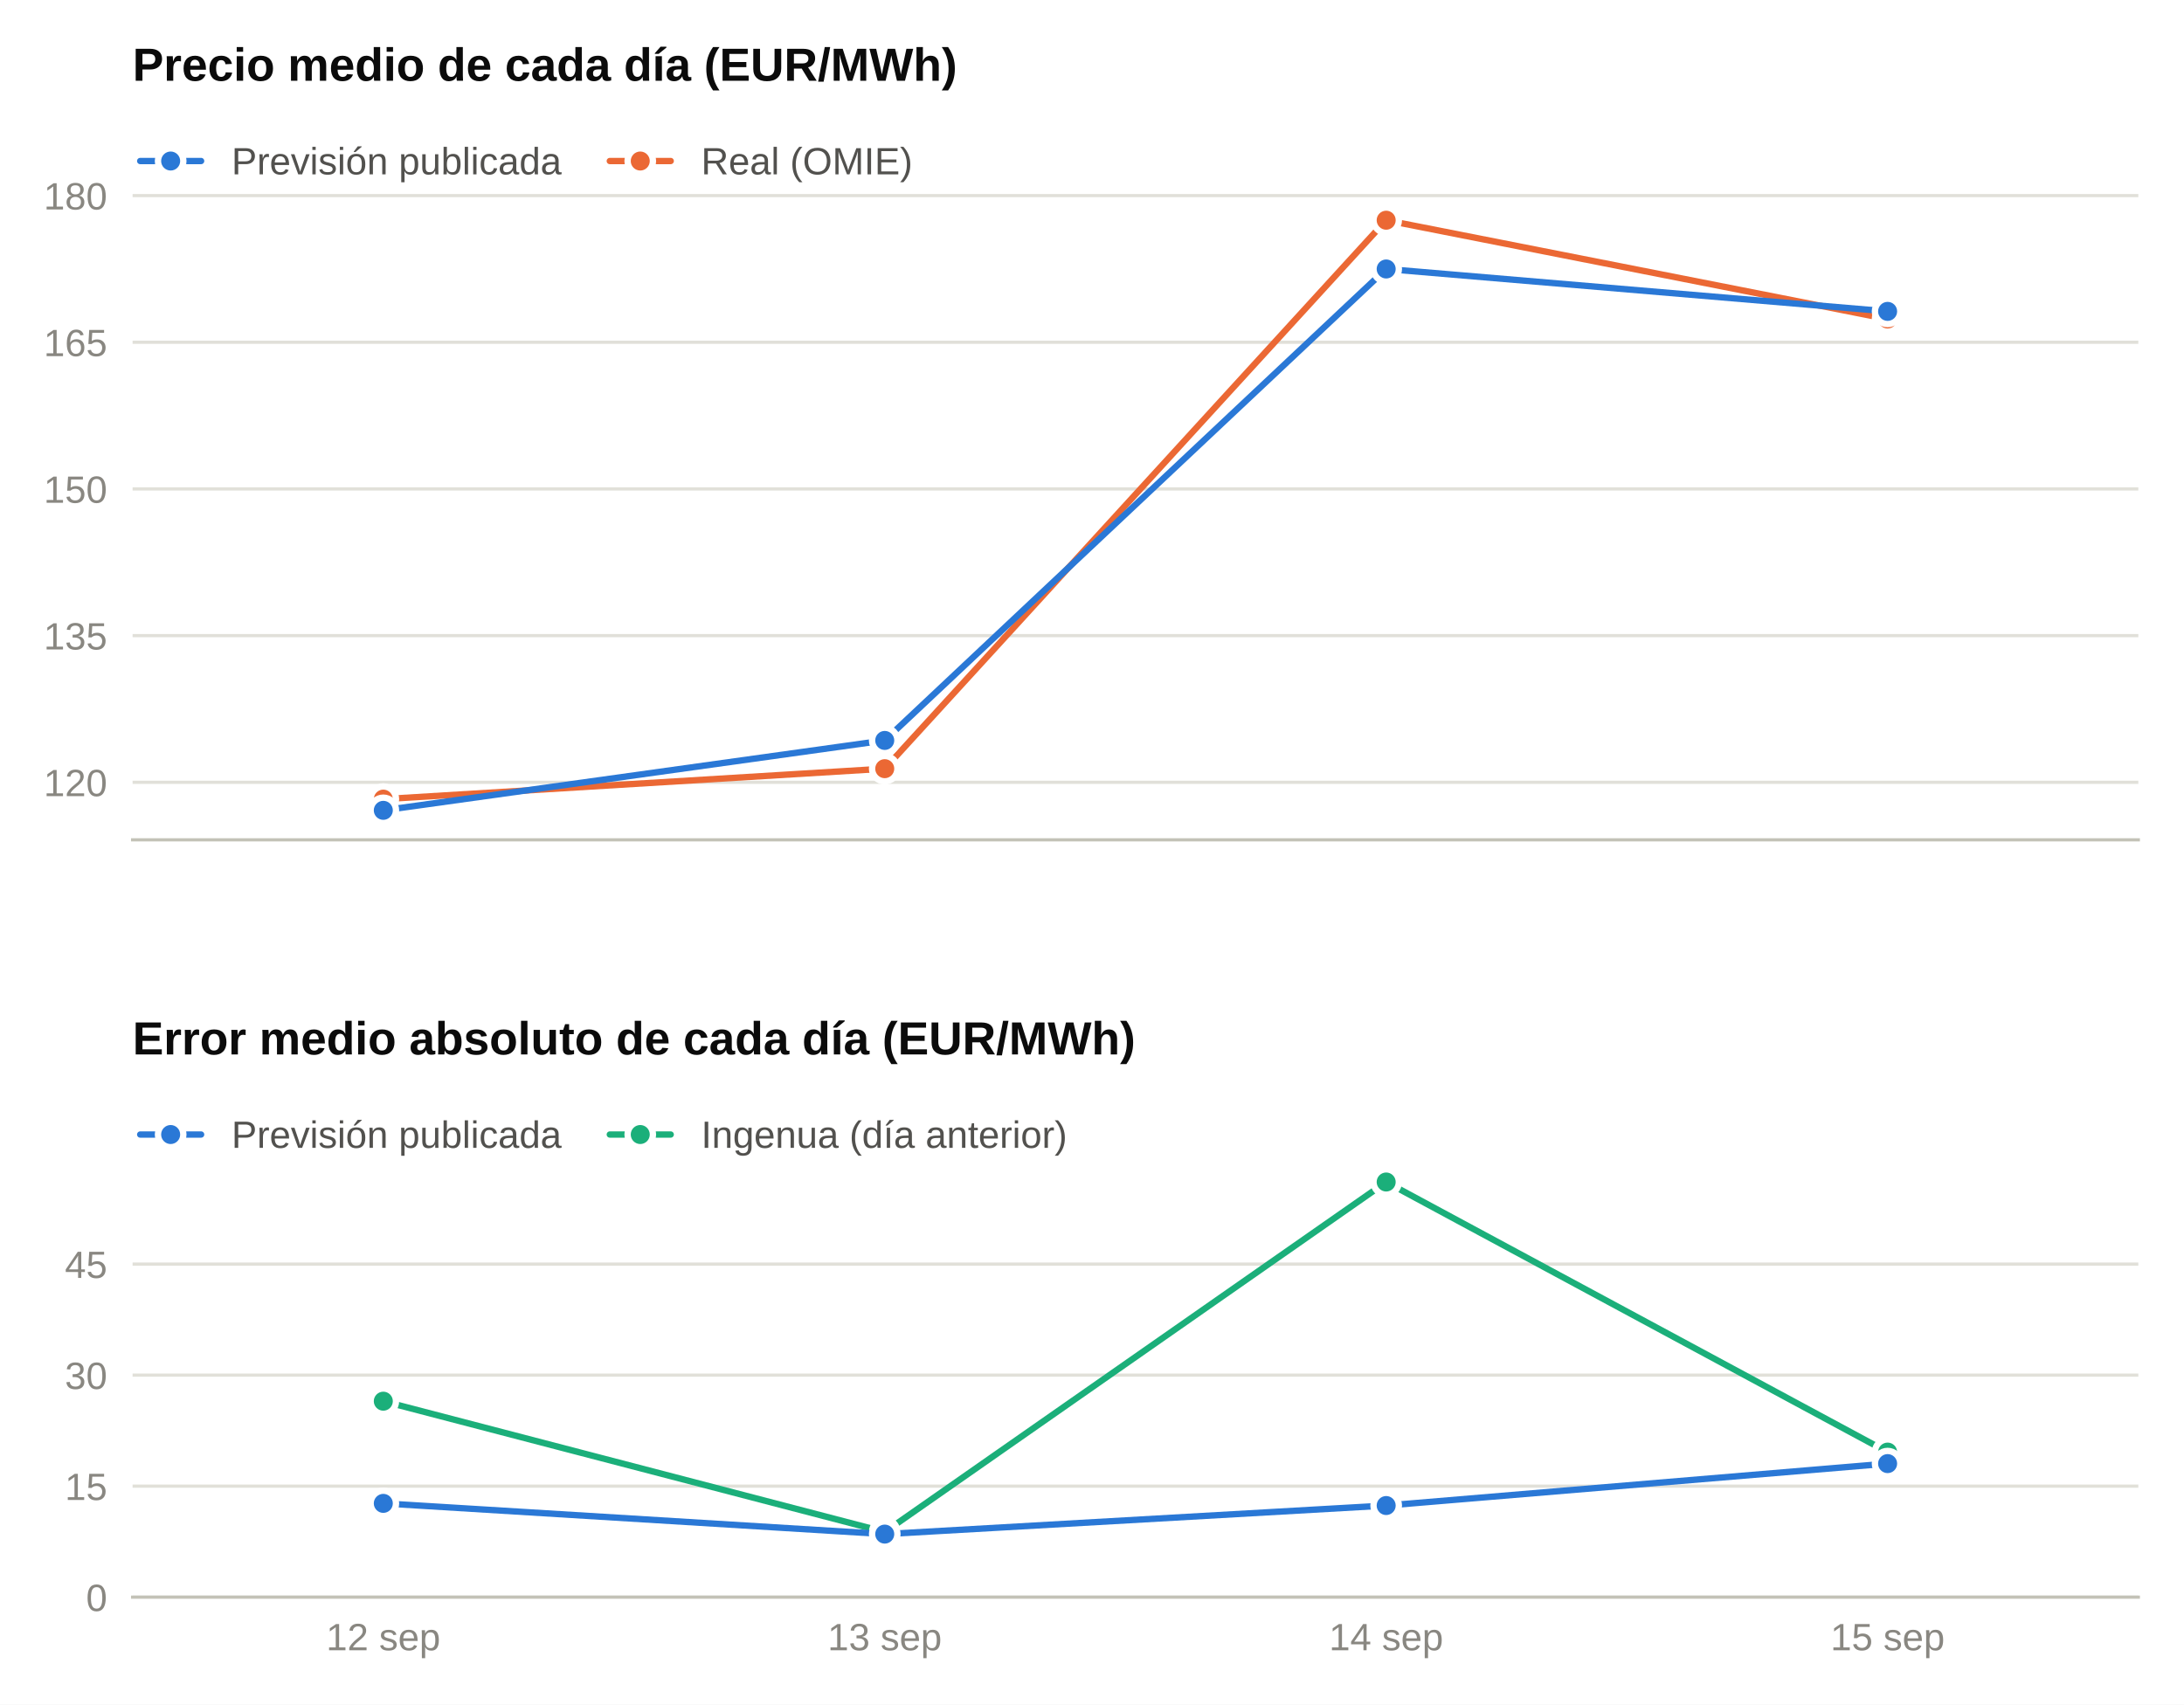
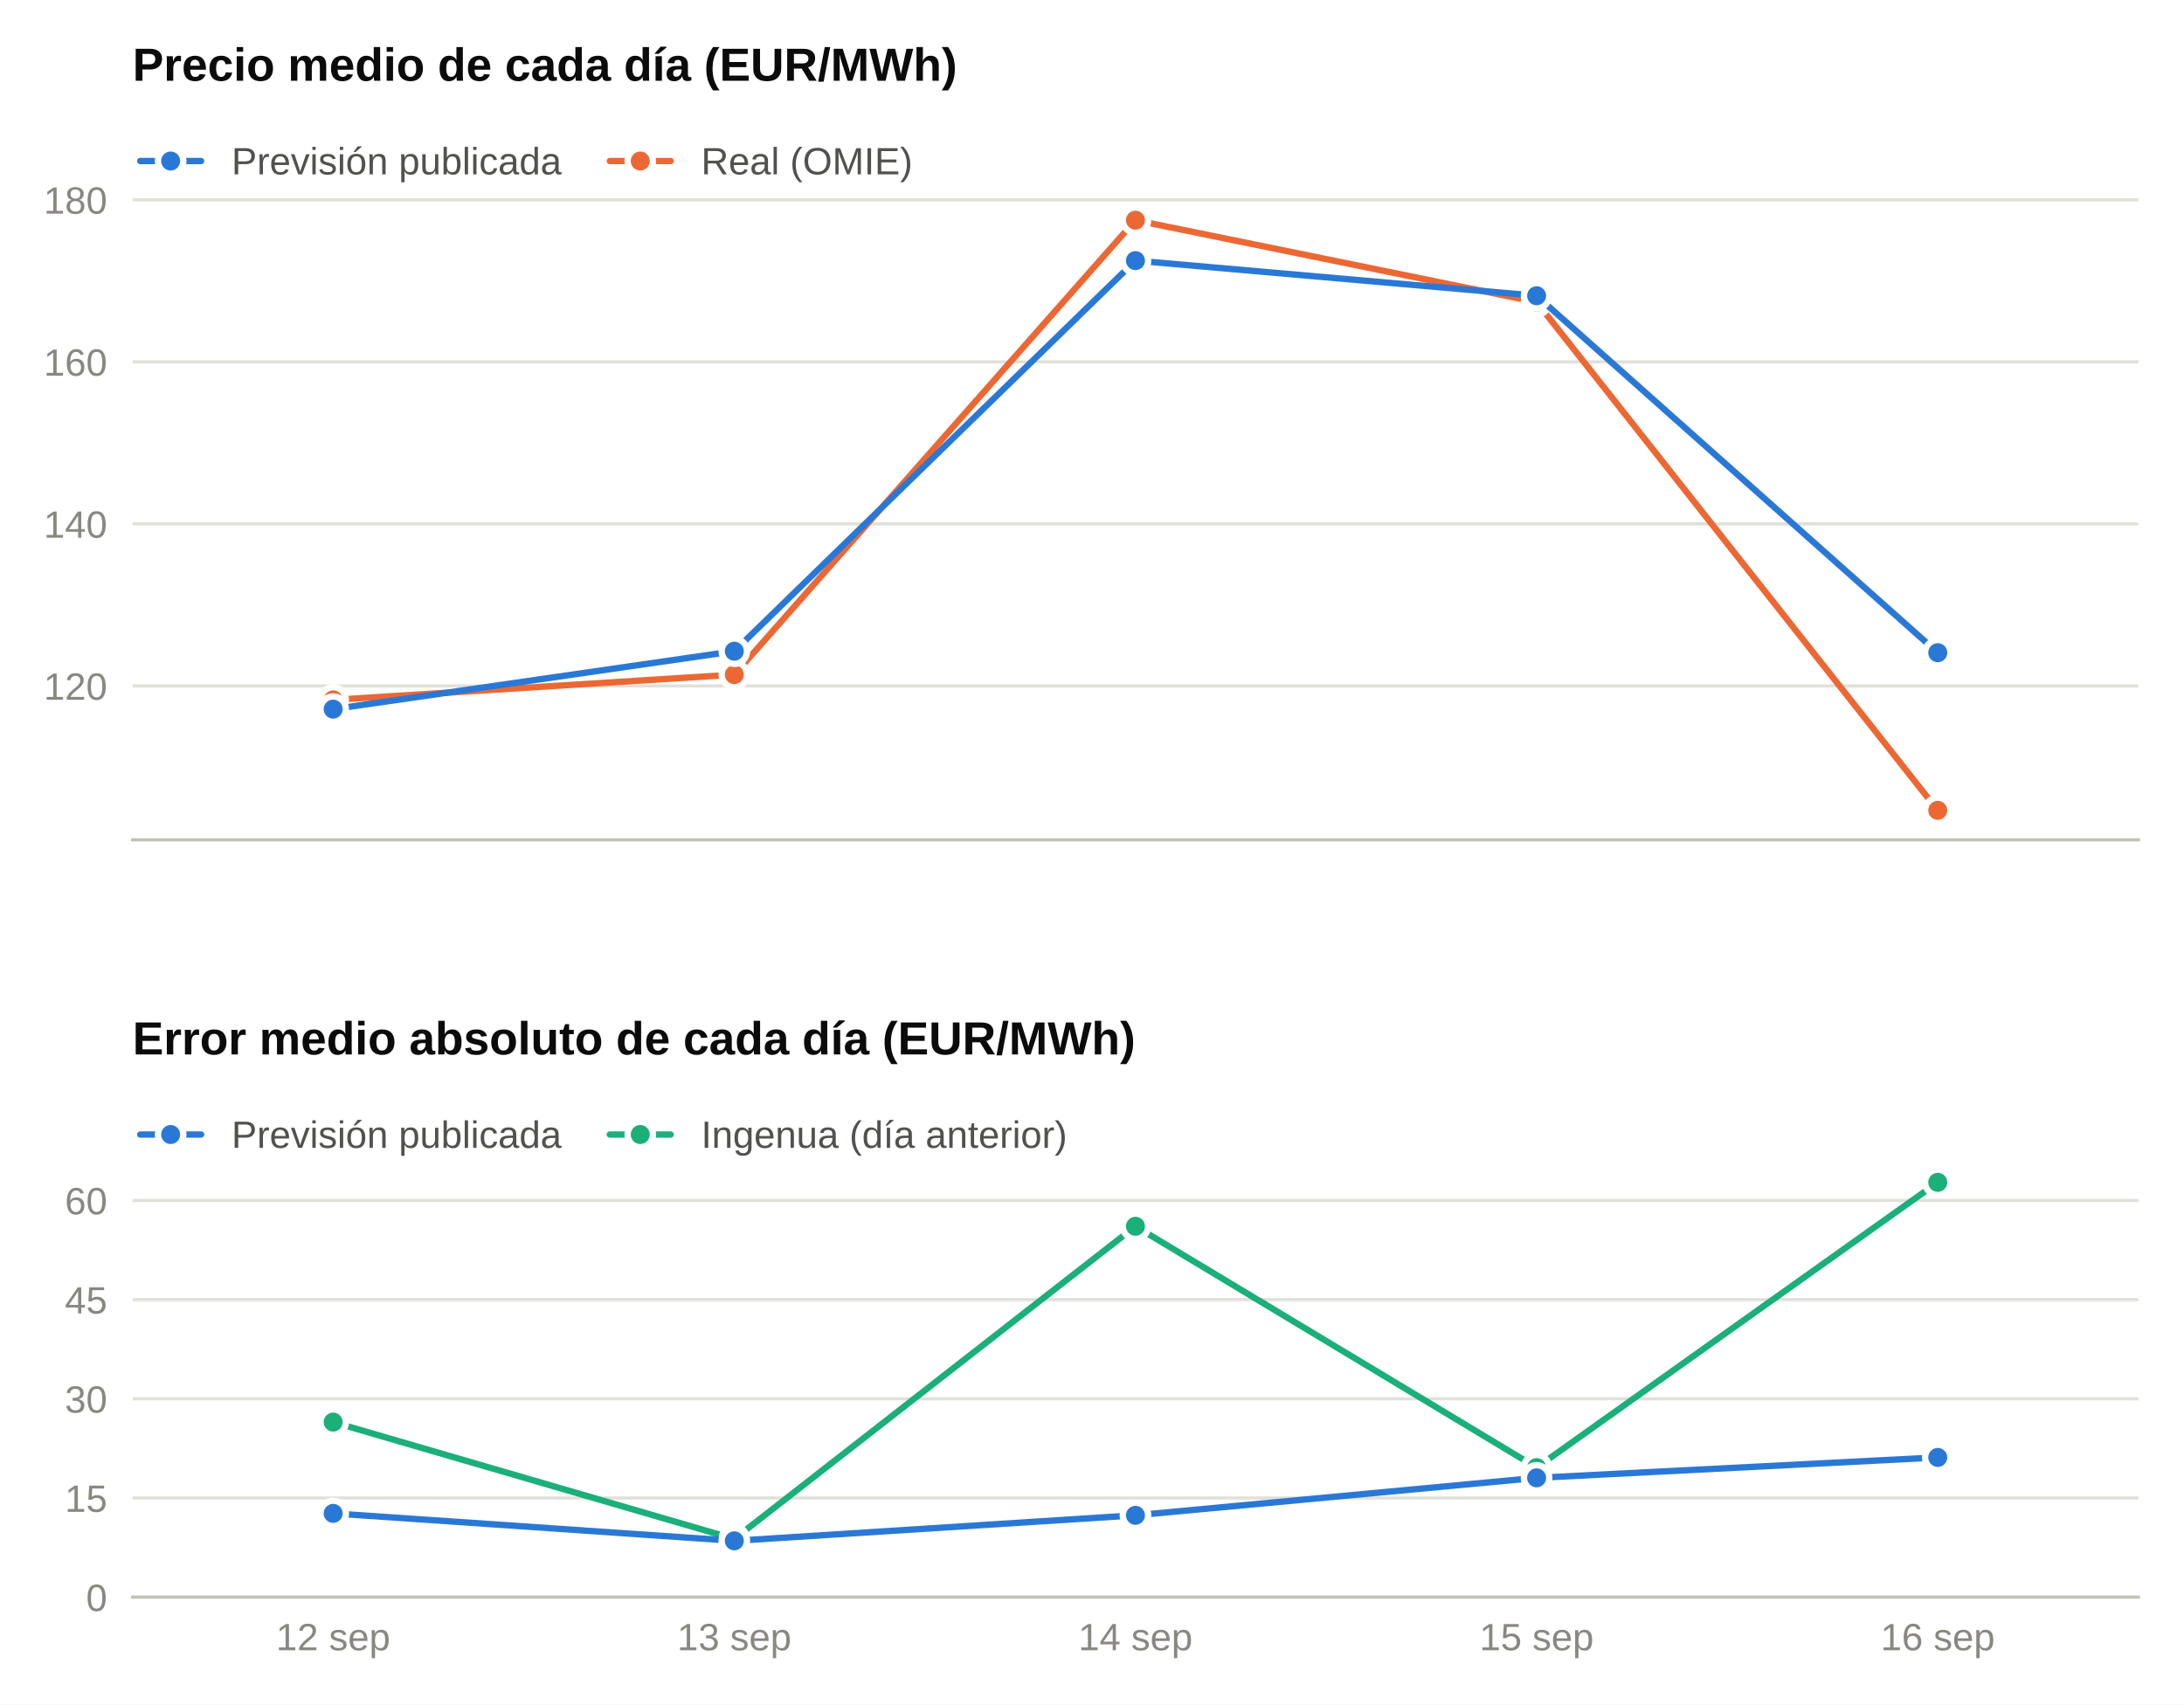
<svg xmlns="http://www.w3.org/2000/svg" xmlns:xlink="http://www.w3.org/1999/xlink" width="516.455pt" height="403.166pt" viewBox="0 0 516.455 403.166" version="1.1">
  <defs>
    <style type="text/css">*{stroke-linejoin: round; stroke-linecap: butt}</style>
  </defs>
  <g id="figure_1">
    <g id="patch_1">
      <path d="M 0 403.166  L 516.455 403.166  L 516.455 0  L 0 0  z " style="fill: #ffffff" />
    </g>
    <g id="axes_1">
      <g id="patch_2">
        <path d="M 31.355 198.629  L 505.655 198.629  L 505.655 45.103  L 31.355 45.103  z " style="fill: #ffffff" />
      </g>
      <g id="matplotlib.axis_1">
        <g id="xtick_1">
          <g id="line2d_1" />
        </g>
        <g id="xtick_2">
          <g id="line2d_2" />
        </g>
        <g id="xtick_3">
          <g id="line2d_3" />
        </g>
        <g id="xtick_4">
          <g id="line2d_4" />
        </g>
+         <g id="xtick_5">
+           <g id="line2d_5" />
+         </g>
      </g>
      <g id="matplotlib.axis_2">
        <g id="ytick_1">
-           <g id="line2d_5">
-             <path d="M 31.355 185.019  L 505.655 185.019  " clip-path="url(#pcca6787718)" style="fill: none; stroke: #e1e0d9; stroke-width: 0.75; stroke-linecap: square" />
-           </g>
-           <g id="line2d_6" />
+           <g id="line2d_6">
+             <path d="M 31.355 162.22  L 505.655 162.22  " clip-path="url(#pcca6787718)" style="fill: none; stroke: #e1e0d9; stroke-width: 0.75; stroke-linecap: square" />
+           </g>
+           <g id="line2d_7" />
          <g id="text_1">
-             <text style="font-size: 9px; font-family: 'Segoe UI', 'Helvetica Neue', 'Arial', 'DejaVu Sans', sans-serif; text-anchor: end; fill: #898781" x="25.355" y="188.295" transform="rotate(-0 25.35469 188.2951)">120</text>
+             <text style="font-size: 9px; font-family: 'Segoe UI', 'Helvetica Neue', 'Arial', 'DejaVu Sans', sans-serif; text-anchor: end; fill: #898781" x="25.355" y="165.496" transform="rotate(-0 25.35469 165.4962)">120</text>
          </g>
        </g>
        <g id="ytick_2">
-           <g id="line2d_7">
-             <path d="M 31.355 150.329  L 505.655 150.329  " clip-path="url(#pcca6787718)" style="fill: none; stroke: #e1e0d9; stroke-width: 0.75; stroke-linecap: square" />
-           </g>
-           <g id="line2d_8" />
+           <g id="line2d_8">
+             <path d="M 31.355 123.899  L 505.655 123.899  " clip-path="url(#pcca6787718)" style="fill: none; stroke: #e1e0d9; stroke-width: 0.75; stroke-linecap: square" />
+           </g>
+           <g id="line2d_9" />
          <g id="text_2">
-             <text style="font-size: 9px; font-family: 'Segoe UI', 'Helvetica Neue', 'Arial', 'DejaVu Sans', sans-serif; text-anchor: end; fill: #898781" x="25.355" y="153.605" transform="rotate(-0 25.35469 153.6052)">135</text>
+             <text style="font-size: 9px; font-family: 'Segoe UI', 'Helvetica Neue', 'Arial', 'DejaVu Sans', sans-serif; text-anchor: end; fill: #898781" x="25.355" y="127.176" transform="rotate(-0 25.35469 127.1756)">140</text>
          </g>
        </g>
        <g id="ytick_3">
-           <g id="line2d_9">
-             <path d="M 31.355 115.639  L 505.655 115.639  " clip-path="url(#pcca6787718)" style="fill: none; stroke: #e1e0d9; stroke-width: 0.75; stroke-linecap: square" />
-           </g>
-           <g id="line2d_10" />
+           <g id="line2d_10">
+             <path d="M 31.355 85.579  L 505.655 85.579  " clip-path="url(#pcca6787718)" style="fill: none; stroke: #e1e0d9; stroke-width: 0.75; stroke-linecap: square" />
+           </g>
+           <g id="line2d_11" />
          <g id="text_3">
-             <text style="font-size: 9px; font-family: 'Segoe UI', 'Helvetica Neue', 'Arial', 'DejaVu Sans', sans-serif; text-anchor: end; fill: #898781" x="25.355" y="118.915" transform="rotate(-0 25.35469 118.9154)">150</text>
+             <text style="font-size: 9px; font-family: 'Segoe UI', 'Helvetica Neue', 'Arial', 'DejaVu Sans', sans-serif; text-anchor: end; fill: #898781" x="25.355" y="88.855" transform="rotate(-0 25.35469 88.85491)">160</text>
          </g>
        </g>
        <g id="ytick_4">
-           <g id="line2d_11">
-             <path d="M 31.355 80.949  L 505.655 80.949  " clip-path="url(#pcca6787718)" style="fill: none; stroke: #e1e0d9; stroke-width: 0.75; stroke-linecap: square" />
-           </g>
-           <g id="line2d_12" />
+           <g id="line2d_12">
+             <path d="M 31.355 47.258  L 505.655 47.258  " clip-path="url(#pcca6787718)" style="fill: none; stroke: #e1e0d9; stroke-width: 0.75; stroke-linecap: square" />
+           </g>
+           <g id="line2d_13" />
          <g id="text_4">
-             <text style="font-size: 9px; font-family: 'Segoe UI', 'Helvetica Neue', 'Arial', 'DejaVu Sans', sans-serif; text-anchor: end; fill: #898781" x="25.355" y="84.226" transform="rotate(-0 25.35469 84.22559)">165</text>
-           </g>
-         </g>
-         <g id="ytick_5">
-           <g id="line2d_13">
-             <path d="M 31.355 46.26  L 505.655 46.26  " clip-path="url(#pcca6787718)" style="fill: none; stroke: #e1e0d9; stroke-width: 0.75; stroke-linecap: square" />
-           </g>
-           <g id="line2d_14" />
-           <g id="text_5">
-             <text style="font-size: 9px; font-family: 'Segoe UI', 'Helvetica Neue', 'Arial', 'DejaVu Sans', sans-serif; text-anchor: end; fill: #898781" x="25.355" y="49.536" transform="rotate(-0 25.35469 49.53576)">180</text>
-           </g>
-         </g>
-       </g>
-       <g id="line2d_15">
-         <path d="M 90.642 189.002  L 209.217 181.798  L 327.792 52.082  L 446.367 75.451  " clip-path="url(#pcca6787718)" style="fill: none; stroke: #eb6834; stroke-width: 1.5; stroke-linecap: round" />
+             <text style="font-size: 9px; font-family: 'Segoe UI', 'Helvetica Neue', 'Arial', 'DejaVu Sans', sans-serif; text-anchor: end; fill: #898781" x="25.355" y="50.534" transform="rotate(-0 25.35469 50.53425)">180</text>
+           </g>
+         </g>
+       </g>
+       <g id="line2d_14">
+         <path d="M 78.785 165.52  L 173.645 159.552  L 268.505 52.082  L 363.365 71.443  L 458.225 191.651  " clip-path="url(#pcca6787718)" style="fill: none; stroke: #eb6834; stroke-width: 1.5; stroke-linecap: round" />
        <defs>
          <path id="m348eba89e2" d="M 0 3  C 0.796 3 1.559 2.684 2.121 2.121  C 2.684 1.559 3 0.796 3 0  C 3 -0.796 2.684 -1.559 2.121 -2.121  C 1.559 -2.684 0.796 -3 0 -3  C -0.796 -3 -1.559 -2.684 -2.121 -2.121  C -2.684 -1.559 -3 -0.796 -3 0  C -3 0.796 -2.684 1.559 -2.121 2.121  C -1.559 2.684 -0.796 3 0 3  z " style="stroke: #ffffff; stroke-width: 1.5" />
        </defs>
        <g clip-path="url(#pcca6787718)">
-           <use xlink:href="#m348eba89e2" x="90.642" y="189.002" style="fill: #eb6834; stroke: #ffffff; stroke-width: 1.5" />
-           <use xlink:href="#m348eba89e2" x="209.217" y="181.798" style="fill: #eb6834; stroke: #ffffff; stroke-width: 1.5" />
-           <use xlink:href="#m348eba89e2" x="327.792" y="52.082" style="fill: #eb6834; stroke: #ffffff; stroke-width: 1.5" />
-           <use xlink:href="#m348eba89e2" x="446.367" y="75.451" style="fill: #eb6834; stroke: #ffffff; stroke-width: 1.5" />
+           <use xlink:href="#m348eba89e2" x="78.785" y="165.52" style="fill: #eb6834; stroke: #ffffff; stroke-width: 1.5" />
+           <use xlink:href="#m348eba89e2" x="173.645" y="159.552" style="fill: #eb6834; stroke: #ffffff; stroke-width: 1.5" />
+           <use xlink:href="#m348eba89e2" x="268.505" y="52.082" style="fill: #eb6834; stroke: #ffffff; stroke-width: 1.5" />
+           <use xlink:href="#m348eba89e2" x="363.365" y="71.443" style="fill: #eb6834; stroke: #ffffff; stroke-width: 1.5" />
+           <use xlink:href="#m348eba89e2" x="458.225" y="191.651" style="fill: #eb6834; stroke: #ffffff; stroke-width: 1.5" />
        </g>
      </g>
      <g id="patch_3">
        <path d="M 31.355 198.629  L 505.655 198.629  " style="fill: none; stroke: #c3c2b7; stroke-width: 0.75; stroke-linejoin: miter; stroke-linecap: square" />
      </g>
-       <g id="line2d_16">
-         <path d="M 90.642 191.651  L 209.217 175.119  L 327.792 63.616  L 446.367 73.644  " clip-path="url(#pcca6787718)" style="fill: none; stroke: #2a78d6; stroke-width: 1.5; stroke-linecap: round" />
+       <g id="line2d_15">
+         <path d="M 78.785 167.715  L 173.645 154.018  L 268.505 61.638  L 363.365 69.946  L 458.225 154.368  " clip-path="url(#pcca6787718)" style="fill: none; stroke: #2a78d6; stroke-width: 1.5; stroke-linecap: round" />
        <defs>
          <path id="m79700483b9" d="M 0 3  C 0.796 3 1.559 2.684 2.121 2.121  C 2.684 1.559 3 0.796 3 0  C 3 -0.796 2.684 -1.559 2.121 -2.121  C 1.559 -2.684 0.796 -3 0 -3  C -0.796 -3 -1.559 -2.684 -2.121 -2.121  C -2.684 -1.559 -3 -0.796 -3 0  C -3 0.796 -2.684 1.559 -2.121 2.121  C -1.559 2.684 -0.796 3 0 3  z " style="stroke: #ffffff; stroke-width: 1.5" />
        </defs>
        <g clip-path="url(#pcca6787718)">
-           <use xlink:href="#m79700483b9" x="90.642" y="191.651" style="fill: #2a78d6; stroke: #ffffff; stroke-width: 1.5" />
-           <use xlink:href="#m79700483b9" x="209.217" y="175.119" style="fill: #2a78d6; stroke: #ffffff; stroke-width: 1.5" />
-           <use xlink:href="#m79700483b9" x="327.792" y="63.616" style="fill: #2a78d6; stroke: #ffffff; stroke-width: 1.5" />
-           <use xlink:href="#m79700483b9" x="446.367" y="73.644" style="fill: #2a78d6; stroke: #ffffff; stroke-width: 1.5" />
-         </g>
-       </g>
-       <g id="text_6">
+           <use xlink:href="#m79700483b9" x="78.785" y="167.715" style="fill: #2a78d6; stroke: #ffffff; stroke-width: 1.5" />
+           <use xlink:href="#m79700483b9" x="173.645" y="154.018" style="fill: #2a78d6; stroke: #ffffff; stroke-width: 1.5" />
+           <use xlink:href="#m79700483b9" x="268.505" y="61.638" style="fill: #2a78d6; stroke: #ffffff; stroke-width: 1.5" />
+           <use xlink:href="#m79700483b9" x="363.365" y="69.946" style="fill: #2a78d6; stroke: #ffffff; stroke-width: 1.5" />
+           <use xlink:href="#m79700483b9" x="458.225" y="154.368" style="fill: #2a78d6; stroke: #ffffff; stroke-width: 1.5" />
+         </g>
+       </g>
+       <g id="text_5">
        <text style="font-weight: 600; font-size: 11px; font-family: 'Segoe UI', 'Helvetica Neue', 'Arial', 'DejaVu Sans', sans-serif; text-anchor: start; fill: #0b0b0b" x="31.355" y="19.103" transform="rotate(-0 31.35469 19.10328)">Precio medio de cada día (EUR/MWh)</text>
      </g>
      <g id="legend_1">
+         <g id="line2d_16">
+           <path d="M 33.155 38.083  L 40.355 38.083  L 47.555 38.083  " style="fill: none; stroke: #2a78d6; stroke-width: 1.5; stroke-linecap: round" />
+           <g>
+             <use xlink:href="#m79700483b9" x="40.355" y="38.083" style="fill: #2a78d6; stroke: #ffffff; stroke-width: 1.5" />
+           </g>
+         </g>
+         <g id="text_6">
+           <text style="font-size: 9px; font-family: 'Segoe UI', 'Helvetica Neue', 'Arial', 'DejaVu Sans', sans-serif; text-anchor: start; fill: #52514e" x="54.755" y="41.233" transform="rotate(-0 54.75469 41.23328)">Previsión publicada</text>
+         </g>
        <g id="line2d_17">
-           <path d="M 33.155 38.083  L 40.355 38.083  L 47.555 38.083  " style="fill: none; stroke: #2a78d6; stroke-width: 1.5; stroke-linecap: round" />
-           <g>
-             <use xlink:href="#m79700483b9" x="40.355" y="38.083" style="fill: #2a78d6; stroke: #ffffff; stroke-width: 1.5" />
+           <path d="M 144.203 38.083  L 151.403 38.083  L 158.603 38.083  " style="fill: none; stroke: #eb6834; stroke-width: 1.5; stroke-linecap: round" />
+           <g>
+             <use xlink:href="#m348eba89e2" x="151.403" y="38.083" style="fill: #eb6834; stroke: #ffffff; stroke-width: 1.5" />
          </g>
        </g>
        <g id="text_7">
-           <text style="font-size: 9px; font-family: 'Segoe UI', 'Helvetica Neue', 'Arial', 'DejaVu Sans', sans-serif; text-anchor: start; fill: #52514e" x="54.755" y="41.233" transform="rotate(-0 54.75469 41.23328)">Previsión publicada</text>
-         </g>
-         <g id="line2d_18">
-           <path d="M 144.203 38.083  L 151.403 38.083  L 158.603 38.083  " style="fill: none; stroke: #eb6834; stroke-width: 1.5; stroke-linecap: round" />
-           <g>
-             <use xlink:href="#m348eba89e2" x="151.403" y="38.083" style="fill: #eb6834; stroke: #ffffff; stroke-width: 1.5" />
-           </g>
-         </g>
-         <g id="text_8">
          <text style="font-size: 9px; font-family: 'Segoe UI', 'Helvetica Neue', 'Arial', 'DejaVu Sans', sans-serif; text-anchor: start; fill: #52514e" x="165.803" y="41.233" transform="rotate(-0 165.8034 41.23328)">Real (OMIE)</text>
        </g>
      </g>
    </g>
    <g id="axes_2">
      <g id="patch_4">
        <path d="M 31.355 377.743  L 505.655 377.743  L 505.655 275.393  L 31.355 275.393  z " style="fill: #ffffff" />
      </g>
      <g id="matplotlib.axis_3">
-         <g id="xtick_5">
+         <g id="xtick_6">
+           <g id="line2d_18" />
+           <g id="text_8">
+             <text style="font-size: 9px; font-family: 'Segoe UI', 'Helvetica Neue', 'Arial', 'DejaVu Sans', sans-serif; text-anchor: middle; fill: #898781" x="78.785" y="390.296" transform="rotate(-0 78.78469 390.2955)">12 sep</text>
+           </g>
+         </g>
+         <g id="xtick_7">
          <g id="line2d_19" />
          <g id="text_9">
-             <text style="font-size: 9px; font-family: 'Segoe UI', 'Helvetica Neue', 'Arial', 'DejaVu Sans', sans-serif; text-anchor: middle; fill: #898781" x="90.642" y="390.296" transform="rotate(-0 90.64219 390.2955)">12 sep</text>
-           </g>
-         </g>
-         <g id="xtick_6">
+             <text style="font-size: 9px; font-family: 'Segoe UI', 'Helvetica Neue', 'Arial', 'DejaVu Sans', sans-serif; text-anchor: middle; fill: #898781" x="173.645" y="390.296" transform="rotate(-0 173.6447 390.2955)">13 sep</text>
+           </g>
+         </g>
+         <g id="xtick_8">
          <g id="line2d_20" />
          <g id="text_10">
-             <text style="font-size: 9px; font-family: 'Segoe UI', 'Helvetica Neue', 'Arial', 'DejaVu Sans', sans-serif; text-anchor: middle; fill: #898781" x="209.217" y="390.296" transform="rotate(-0 209.2172 390.2955)">13 sep</text>
-           </g>
-         </g>
-         <g id="xtick_7">
+             <text style="font-size: 9px; font-family: 'Segoe UI', 'Helvetica Neue', 'Arial', 'DejaVu Sans', sans-serif; text-anchor: middle; fill: #898781" x="268.505" y="390.296" transform="rotate(-0 268.5047 390.2955)">14 sep</text>
+           </g>
+         </g>
+         <g id="xtick_9">
          <g id="line2d_21" />
          <g id="text_11">
-             <text style="font-size: 9px; font-family: 'Segoe UI', 'Helvetica Neue', 'Arial', 'DejaVu Sans', sans-serif; text-anchor: middle; fill: #898781" x="327.792" y="390.296" transform="rotate(-0 327.7922 390.2955)">14 sep</text>
-           </g>
-         </g>
-         <g id="xtick_8">
+             <text style="font-size: 9px; font-family: 'Segoe UI', 'Helvetica Neue', 'Arial', 'DejaVu Sans', sans-serif; text-anchor: middle; fill: #898781" x="363.365" y="390.296" transform="rotate(-0 363.3647 390.2955)">15 sep</text>
+           </g>
+         </g>
+         <g id="xtick_10">
          <g id="line2d_22" />
          <g id="text_12">
-             <text style="font-size: 9px; font-family: 'Segoe UI', 'Helvetica Neue', 'Arial', 'DejaVu Sans', sans-serif; text-anchor: middle; fill: #898781" x="446.367" y="390.296" transform="rotate(-0 446.3672 390.2955)">15 sep</text>
+             <text style="font-size: 9px; font-family: 'Segoe UI', 'Helvetica Neue', 'Arial', 'DejaVu Sans', sans-serif; text-anchor: middle; fill: #898781" x="458.225" y="390.296" transform="rotate(-0 458.2247 390.2955)">16 sep</text>
          </g>
        </g>
      </g>
      <g id="matplotlib.axis_4">
-         <g id="ytick_6">
+         <g id="ytick_5">
          <g id="line2d_23">
            <path d="M 31.355 377.743  L 505.655 377.743  " clip-path="url(#pa7844a86a4)" style="fill: none; stroke: #e1e0d9; stroke-width: 0.75; stroke-linecap: square" />
          </g>
          <g id="line2d_24" />
          <g id="text_13">
            <text style="font-size: 9px; font-family: 'Segoe UI', 'Helvetica Neue', 'Arial', 'DejaVu Sans', sans-serif; text-anchor: end; fill: #898781" x="25.355" y="381.019" transform="rotate(-0 25.35469 381.0194)">0</text>
          </g>
        </g>
-         <g id="ytick_7">
+         <g id="ytick_6">
          <g id="line2d_25">
-             <path d="M 31.355 351.485  L 505.655 351.485  " clip-path="url(#pa7844a86a4)" style="fill: none; stroke: #e1e0d9; stroke-width: 0.75; stroke-linecap: square" />
+             <path d="M 31.355 354.286  L 505.655 354.286  " clip-path="url(#pa7844a86a4)" style="fill: none; stroke: #e1e0d9; stroke-width: 0.75; stroke-linecap: square" />
          </g>
          <g id="line2d_26" />
          <g id="text_14">
-             <text style="font-size: 9px; font-family: 'Segoe UI', 'Helvetica Neue', 'Arial', 'DejaVu Sans', sans-serif; text-anchor: end; fill: #898781" x="25.355" y="354.761" transform="rotate(-0 25.35469 354.7614)">15</text>
-           </g>
-         </g>
-         <g id="ytick_8">
+             <text style="font-size: 9px; font-family: 'Segoe UI', 'Helvetica Neue', 'Arial', 'DejaVu Sans', sans-serif; text-anchor: end; fill: #898781" x="25.355" y="357.562" transform="rotate(-0 25.35469 357.562)">15</text>
+           </g>
+         </g>
+         <g id="ytick_7">
          <g id="line2d_27">
-             <path d="M 31.355 325.227  L 505.655 325.227  " clip-path="url(#pa7844a86a4)" style="fill: none; stroke: #e1e0d9; stroke-width: 0.75; stroke-linecap: square" />
+             <path d="M 31.355 330.828  L 505.655 330.828  " clip-path="url(#pa7844a86a4)" style="fill: none; stroke: #e1e0d9; stroke-width: 0.75; stroke-linecap: square" />
          </g>
          <g id="line2d_28" />
          <g id="text_15">
-             <text style="font-size: 9px; font-family: 'Segoe UI', 'Helvetica Neue', 'Arial', 'DejaVu Sans', sans-serif; text-anchor: end; fill: #898781" x="25.355" y="328.503" transform="rotate(-0 25.35469 328.5034)">30</text>
-           </g>
-         </g>
-         <g id="ytick_9">
+             <text style="font-size: 9px; font-family: 'Segoe UI', 'Helvetica Neue', 'Arial', 'DejaVu Sans', sans-serif; text-anchor: end; fill: #898781" x="25.355" y="334.105" transform="rotate(-0 25.35469 334.1046)">30</text>
+           </g>
+         </g>
+         <g id="ytick_8">
          <g id="line2d_29">
-             <path d="M 31.355 298.969  L 505.655 298.969  " clip-path="url(#pa7844a86a4)" style="fill: none; stroke: #e1e0d9; stroke-width: 0.75; stroke-linecap: square" />
+             <path d="M 31.355 307.371  L 505.655 307.371  " clip-path="url(#pa7844a86a4)" style="fill: none; stroke: #e1e0d9; stroke-width: 0.75; stroke-linecap: square" />
          </g>
          <g id="line2d_30" />
          <g id="text_16">
-             <text style="font-size: 9px; font-family: 'Segoe UI', 'Helvetica Neue', 'Arial', 'DejaVu Sans', sans-serif; text-anchor: end; fill: #898781" x="25.355" y="302.245" transform="rotate(-0 25.35469 302.2454)">45</text>
-           </g>
-         </g>
-       </g>
-       <g id="line2d_31">
-         <path d="M 90.642 331.394  L 209.217 362.327  L 327.792 279.556  L 446.367 343.436  " clip-path="url(#pa7844a86a4)" style="fill: none; stroke: #1baf7a; stroke-width: 1.5; stroke-linecap: round" />
+             <text style="font-size: 9px; font-family: 'Segoe UI', 'Helvetica Neue', 'Arial', 'DejaVu Sans', sans-serif; text-anchor: end; fill: #898781" x="25.355" y="310.647" transform="rotate(-0 25.35469 310.6472)">45</text>
+           </g>
+         </g>
+         <g id="ytick_9">
+           <g id="line2d_31">
+             <path d="M 31.355 283.914  L 505.655 283.914  " clip-path="url(#pa7844a86a4)" style="fill: none; stroke: #e1e0d9; stroke-width: 0.75; stroke-linecap: square" />
+           </g>
+           <g id="line2d_32" />
+           <g id="text_17">
+             <text style="font-size: 9px; font-family: 'Segoe UI', 'Helvetica Neue', 'Arial', 'DejaVu Sans', sans-serif; text-anchor: end; fill: #898781" x="25.355" y="287.19" transform="rotate(-0 25.35469 287.1898)">60</text>
+           </g>
+         </g>
+       </g>
+       <g id="line2d_33">
+         <path d="M 78.785 336.338  L 173.645 363.971  L 268.505 290.029  L 363.365 347.095  L 458.225 279.632  " clip-path="url(#pa7844a86a4)" style="fill: none; stroke: #1baf7a; stroke-width: 1.5; stroke-linecap: round" />
        <defs>
          <path id="m23fb859ee0" d="M 0 3  C 0.796 3 1.559 2.684 2.121 2.121  C 2.684 1.559 3 0.796 3 0  C 3 -0.796 2.684 -1.559 2.121 -2.121  C 1.559 -2.684 0.796 -3 0 -3  C -0.796 -3 -1.559 -2.684 -2.121 -2.121  C -2.684 -1.559 -3 -0.796 -3 0  C -3 0.796 -2.684 1.559 -2.121 2.121  C -1.559 2.684 -0.796 3 0 3  z " style="stroke: #ffffff; stroke-width: 1.5" />
        </defs>
        <g clip-path="url(#pa7844a86a4)">
-           <use xlink:href="#m23fb859ee0" x="90.642" y="331.394" style="fill: #1baf7a; stroke: #ffffff; stroke-width: 1.5" />
-           <use xlink:href="#m23fb859ee0" x="209.217" y="362.327" style="fill: #1baf7a; stroke: #ffffff; stroke-width: 1.5" />
-           <use xlink:href="#m23fb859ee0" x="327.792" y="279.556" style="fill: #1baf7a; stroke: #ffffff; stroke-width: 1.5" />
-           <use xlink:href="#m23fb859ee0" x="446.367" y="343.436" style="fill: #1baf7a; stroke: #ffffff; stroke-width: 1.5" />
+           <use xlink:href="#m23fb859ee0" x="78.785" y="336.338" style="fill: #1baf7a; stroke: #ffffff; stroke-width: 1.5" />
+           <use xlink:href="#m23fb859ee0" x="173.645" y="363.971" style="fill: #1baf7a; stroke: #ffffff; stroke-width: 1.5" />
+           <use xlink:href="#m23fb859ee0" x="268.505" y="290.029" style="fill: #1baf7a; stroke: #ffffff; stroke-width: 1.5" />
+           <use xlink:href="#m23fb859ee0" x="363.365" y="347.095" style="fill: #1baf7a; stroke: #ffffff; stroke-width: 1.5" />
+           <use xlink:href="#m23fb859ee0" x="458.225" y="279.632" style="fill: #1baf7a; stroke: #ffffff; stroke-width: 1.5" />
        </g>
      </g>
      <g id="patch_5">
        <path d="M 31.355 377.743  L 505.655 377.743  " style="fill: none; stroke: #c3c2b7; stroke-width: 0.75; stroke-linejoin: miter; stroke-linecap: square" />
      </g>
-       <g id="line2d_32">
-         <path d="M 90.642 355.562  L 209.217 362.829  L 327.792 356.072  L 446.367 346.155  " clip-path="url(#pa7844a86a4)" style="fill: none; stroke: #2a78d6; stroke-width: 1.5; stroke-linecap: round" />
+       <g id="line2d_34">
+         <path d="M 78.785 357.928  L 173.645 364.42  L 268.505 358.384  L 363.365 349.524  L 458.225 344.695  " clip-path="url(#pa7844a86a4)" style="fill: none; stroke: #2a78d6; stroke-width: 1.5; stroke-linecap: round" />
        <g clip-path="url(#pa7844a86a4)">
-           <use xlink:href="#m79700483b9" x="90.642" y="355.562" style="fill: #2a78d6; stroke: #ffffff; stroke-width: 1.5" />
-           <use xlink:href="#m79700483b9" x="209.217" y="362.829" style="fill: #2a78d6; stroke: #ffffff; stroke-width: 1.5" />
-           <use xlink:href="#m79700483b9" x="327.792" y="356.072" style="fill: #2a78d6; stroke: #ffffff; stroke-width: 1.5" />
-           <use xlink:href="#m79700483b9" x="446.367" y="346.155" style="fill: #2a78d6; stroke: #ffffff; stroke-width: 1.5" />
-         </g>
-       </g>
-       <g id="text_17">
+           <use xlink:href="#m79700483b9" x="78.785" y="357.928" style="fill: #2a78d6; stroke: #ffffff; stroke-width: 1.5" />
+           <use xlink:href="#m79700483b9" x="173.645" y="364.42" style="fill: #2a78d6; stroke: #ffffff; stroke-width: 1.5" />
+           <use xlink:href="#m79700483b9" x="268.505" y="358.384" style="fill: #2a78d6; stroke: #ffffff; stroke-width: 1.5" />
+           <use xlink:href="#m79700483b9" x="363.365" y="349.524" style="fill: #2a78d6; stroke: #ffffff; stroke-width: 1.5" />
+           <use xlink:href="#m79700483b9" x="458.225" y="344.695" style="fill: #2a78d6; stroke: #ffffff; stroke-width: 1.5" />
+         </g>
+       </g>
+       <g id="text_18">
        <text style="font-weight: 600; font-size: 11px; font-family: 'Segoe UI', 'Helvetica Neue', 'Arial', 'DejaVu Sans', sans-serif; text-anchor: start; fill: #0b0b0b" x="31.355" y="249.393" transform="rotate(-0 31.35469 249.3925)">Error medio absoluto de cada día (EUR/MWh)</text>
      </g>
      <g id="legend_2">
-         <g id="line2d_33">
+         <g id="line2d_35">
          <path d="M 33.155 268.325  L 40.355 268.325  L 47.555 268.325  " style="fill: none; stroke: #2a78d6; stroke-width: 1.5; stroke-linecap: round" />
          <g>
            <use xlink:href="#m79700483b9" x="40.355" y="268.325" style="fill: #2a78d6; stroke: #ffffff; stroke-width: 1.5" />
          </g>
        </g>
-         <g id="text_18">
+         <g id="text_19">
          <text style="font-size: 9px; font-family: 'Segoe UI', 'Helvetica Neue', 'Arial', 'DejaVu Sans', sans-serif; text-anchor: start; fill: #52514e" x="54.755" y="271.475" transform="rotate(-0 54.75469 271.4747)">Previsión publicada</text>
        </g>
-         <g id="line2d_34">
+         <g id="line2d_36">
          <path d="M 144.203 268.325  L 151.403 268.325  L 158.603 268.325  " style="fill: none; stroke: #1baf7a; stroke-width: 1.5; stroke-linecap: round" />
          <g>
            <use xlink:href="#m23fb859ee0" x="151.403" y="268.325" style="fill: #1baf7a; stroke: #ffffff; stroke-width: 1.5" />
          </g>
        </g>
-         <g id="text_19">
+         <g id="text_20">
          <text style="font-size: 9px; font-family: 'Segoe UI', 'Helvetica Neue', 'Arial', 'DejaVu Sans', sans-serif; text-anchor: start; fill: #52514e" x="165.803" y="271.475" transform="rotate(-0 165.8034 271.4747)">Ingenua (día anterior)</text>
        </g>
      </g>
    </g>
  </g>
  <defs>
    <clipPath id="pcca6787718">
      <rect x="31.355" y="45.103" width="474.3" height="153.526" />
    </clipPath>
    <clipPath id="pa7844a86a4">
      <rect x="31.355" y="275.393" width="474.3" height="102.351" />
    </clipPath>
  </defs>
</svg>
